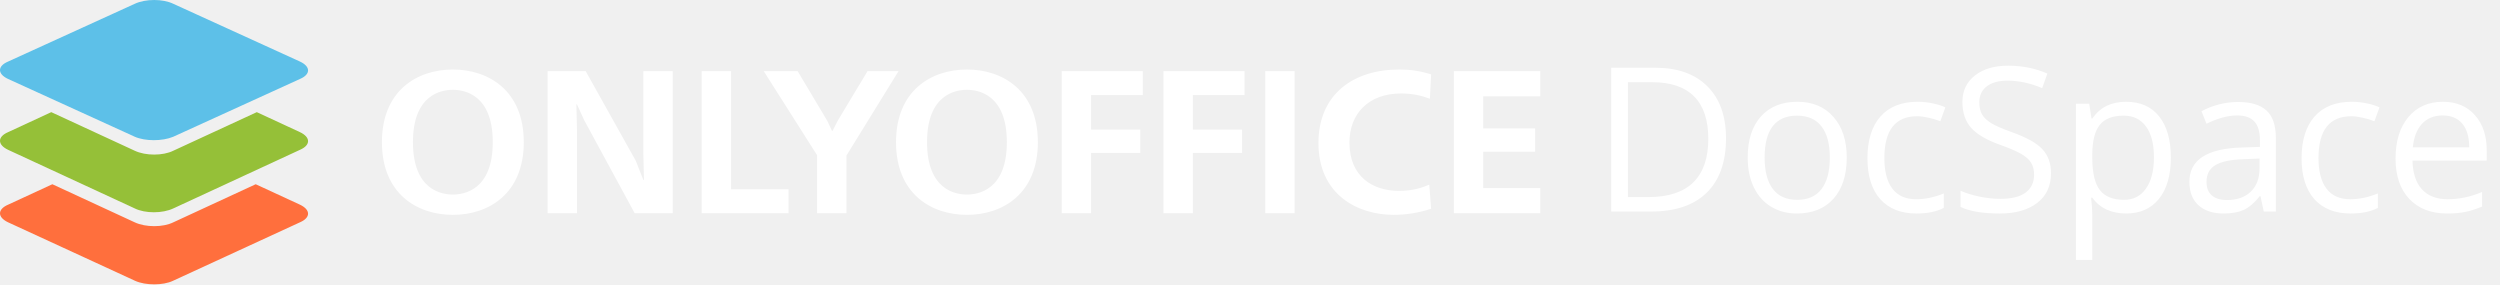
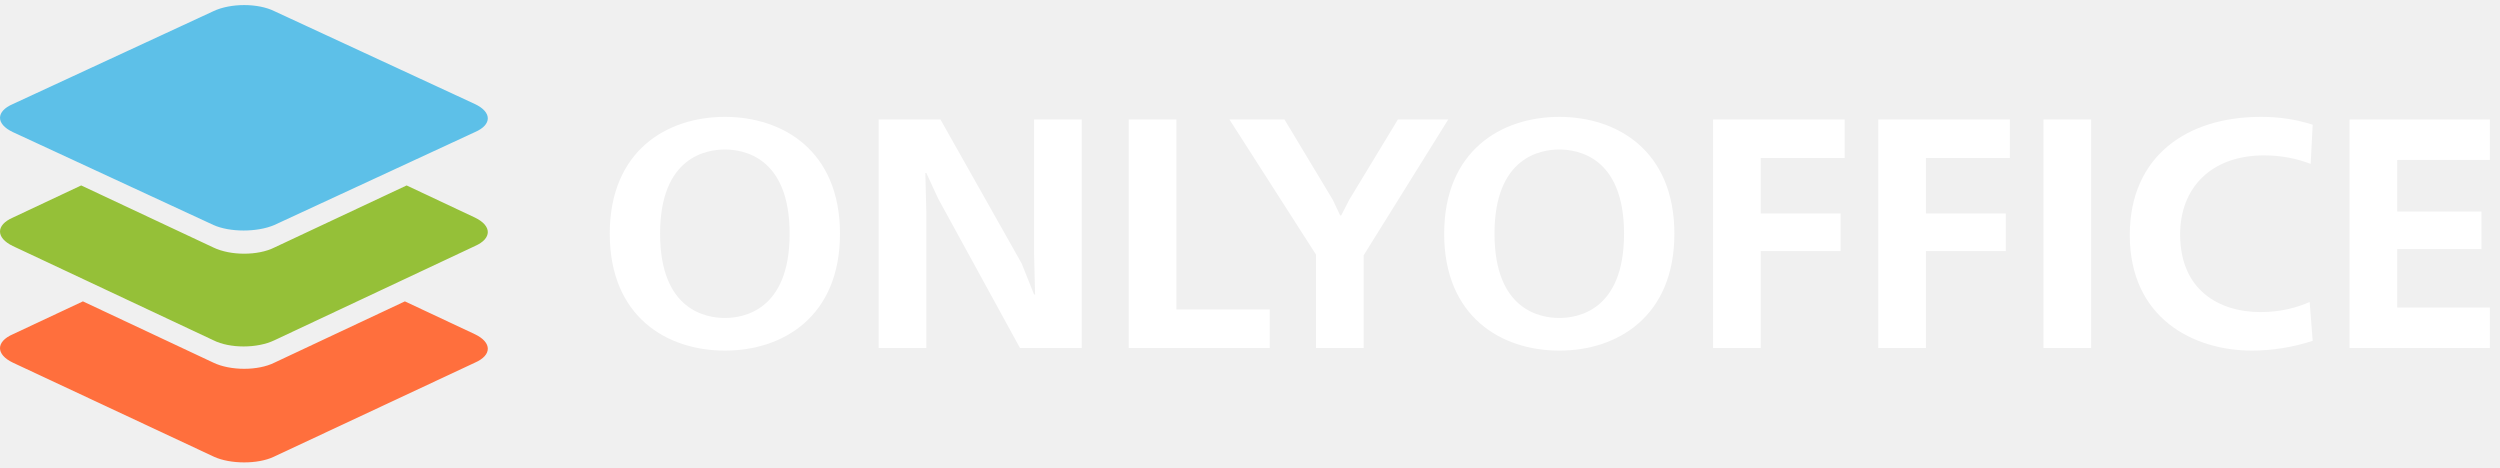
- <svg xmlns="http://www.w3.org/2000/svg" width="211" height="24" viewBox="0 0 211 24" fill="none">
-   <path fill-rule="evenodd" clip-rule="evenodd" d="M11.411 23.705L0.685 18.764C-0.228 18.333 -0.228 17.666 0.685 17.274L4.419 15.549L11.371 18.764C12.285 19.196 13.755 19.196 14.629 18.764L21.581 15.549L25.315 17.274C26.228 17.706 26.228 18.372 25.315 18.764L14.589 23.705C13.755 24.098 12.285 24.098 11.411 23.705Z" fill="#FF6F3D" />
-   <path fill-rule="evenodd" clip-rule="evenodd" d="M11.376 17.592L0.683 12.645C-0.228 12.213 -0.228 11.546 0.683 11.153L4.327 9.465L11.376 12.723C12.287 13.155 13.752 13.155 14.624 12.723L21.673 9.465L25.317 11.153C26.228 11.585 26.228 12.252 25.317 12.645L14.624 17.592C13.713 18.023 12.248 18.023 11.376 17.592Z" fill="#95C038" />
-   <path fill-rule="evenodd" clip-rule="evenodd" d="M11.376 11.541L0.683 6.665C-0.228 6.24 -0.228 5.582 0.683 5.195L11.376 0.319C12.287 -0.106 13.752 -0.106 14.624 0.319L25.317 5.195C26.228 5.62 26.228 6.278 25.317 6.665L14.624 11.541C13.713 11.928 12.248 11.928 11.376 11.541Z" fill="#5DC0E8" />
-   <path fill-rule="evenodd" clip-rule="evenodd" d="M171.944 17.123C172.718 16.526 173.106 15.693 173.106 14.625C173.106 13.795 172.865 13.12 172.384 12.6C171.908 12.079 171.033 11.592 169.76 11.139C169.002 10.867 168.438 10.621 168.067 10.4C167.702 10.173 167.442 9.927 167.287 9.661C167.132 9.39 167.054 9.044 167.054 8.624C167.054 8.054 167.265 7.608 167.685 7.287C168.106 6.966 168.69 6.806 169.437 6.806C170.383 6.806 171.357 7.016 172.359 7.437L172.799 6.208C171.786 5.765 170.676 5.544 169.47 5.544C168.313 5.544 167.384 5.821 166.681 6.374C165.978 6.927 165.627 7.672 165.627 8.607C165.627 9.498 165.867 10.22 166.349 10.773C166.836 11.327 167.644 11.806 168.773 12.21C169.581 12.497 170.181 12.755 170.574 12.981C170.972 13.208 171.255 13.457 171.421 13.729C171.592 13.994 171.678 14.337 171.678 14.758C171.678 15.394 171.44 15.892 170.964 16.252C170.488 16.606 169.78 16.783 168.839 16.783C168.264 16.783 167.683 16.722 167.096 16.601C166.509 16.479 165.967 16.313 165.469 16.102V17.464C166.244 17.835 167.351 18.02 168.789 18.02C170.117 18.02 171.169 17.721 171.944 17.123ZM144.04 16.269C145.13 15.206 145.675 13.673 145.675 11.67C145.675 9.794 145.152 8.333 144.106 7.287C143.061 6.241 141.594 5.718 139.707 5.718H135.988V17.854H139.35C141.392 17.854 142.955 17.326 144.04 16.269ZM142.986 8.142C143.783 8.944 144.181 10.137 144.181 11.72C144.181 13.341 143.758 14.567 142.911 15.397C142.064 16.221 140.8 16.634 139.118 16.634H137.399V6.938H139.45C141.016 6.938 142.194 7.34 142.986 8.142ZM154.744 16.775C155.491 15.939 155.865 14.78 155.865 13.297C155.865 11.852 155.488 10.707 154.736 9.86C153.989 9.014 152.979 8.59 151.706 8.59C150.389 8.59 149.36 9.005 148.618 9.835C147.877 10.66 147.506 11.814 147.506 13.297C147.506 14.254 147.677 15.09 148.02 15.804C148.364 16.518 148.851 17.065 149.481 17.447C150.112 17.829 150.834 18.02 151.648 18.02C152.965 18.02 153.997 17.605 154.744 16.775ZM149.631 15.953C149.166 15.344 148.934 14.459 148.934 13.297C148.934 12.124 149.163 11.241 149.622 10.649C150.082 10.057 150.762 9.761 151.664 9.761C152.578 9.761 153.267 10.062 153.731 10.665C154.202 11.263 154.437 12.14 154.437 13.297C154.437 14.464 154.202 15.353 153.731 15.961C153.267 16.565 152.583 16.866 151.681 16.866C150.779 16.866 150.096 16.562 149.631 15.953ZM161.754 18.02C160.437 18.02 159.416 17.616 158.691 16.808C157.972 15.995 157.612 14.846 157.612 13.363C157.612 11.841 157.977 10.665 158.708 9.835C159.444 9.005 160.49 8.59 161.846 8.59C162.283 8.59 162.72 8.637 163.157 8.731C163.594 8.826 163.937 8.936 164.186 9.063L163.763 10.234C163.459 10.112 163.127 10.012 162.767 9.935C162.407 9.852 162.089 9.811 161.812 9.811C159.964 9.811 159.04 10.989 159.04 13.347C159.04 14.464 159.264 15.322 159.712 15.92C160.166 16.518 160.836 16.816 161.721 16.816C162.479 16.816 163.257 16.653 164.054 16.327V17.547C163.445 17.862 162.678 18.02 161.754 18.02ZM179.444 18.02C178.851 18.02 178.309 17.912 177.817 17.696C177.33 17.475 176.92 17.137 176.588 16.684H176.488C176.555 17.215 176.588 17.718 176.588 18.194V21.938H175.21V8.756H176.331L176.522 10.002H176.588C176.942 9.503 177.355 9.144 177.825 8.922C178.295 8.701 178.835 8.59 179.444 8.59C180.65 8.59 181.58 9.003 182.233 9.827C182.891 10.652 183.22 11.808 183.22 13.297C183.22 14.791 182.886 15.953 182.216 16.783C181.552 17.608 180.628 18.02 179.444 18.02ZM179.244 9.761C178.315 9.761 177.642 10.018 177.227 10.533C176.812 11.047 176.599 11.866 176.588 12.99V13.297C176.588 14.575 176.801 15.491 177.227 16.044C177.653 16.592 178.337 16.866 179.278 16.866C180.063 16.866 180.678 16.548 181.12 15.912C181.569 15.275 181.793 14.398 181.793 13.28C181.793 12.146 181.569 11.277 181.12 10.674C180.678 10.065 180.052 9.761 179.244 9.761ZM190.787 16.559L191.061 17.854H192.082V11.645C192.082 10.582 191.819 9.811 191.293 9.329C190.773 8.848 189.97 8.607 188.886 8.607C188.349 8.607 187.812 8.676 187.275 8.814C186.744 8.953 186.254 9.144 185.806 9.387L186.23 10.441C187.187 9.977 188.045 9.744 188.803 9.744C189.478 9.744 189.968 9.916 190.272 10.259C190.582 10.596 190.737 11.122 190.737 11.836V12.4L189.193 12.45C186.254 12.539 184.785 13.502 184.785 15.339C184.785 16.197 185.04 16.858 185.549 17.323C186.064 17.788 186.772 18.02 187.674 18.02C188.349 18.02 188.911 17.92 189.359 17.721C189.813 17.516 190.267 17.129 190.72 16.559H190.787ZM189.965 16.177C189.478 16.648 188.806 16.883 187.948 16.883C187.406 16.883 186.982 16.753 186.678 16.493C186.379 16.233 186.23 15.854 186.23 15.355C186.23 14.719 186.47 14.252 186.952 13.953C187.439 13.648 188.23 13.477 189.326 13.438L190.704 13.38V14.202C190.704 15.048 190.457 15.707 189.965 16.177ZM198.395 18.02C197.077 18.02 196.057 17.616 195.332 16.808C194.612 15.995 194.252 14.846 194.252 13.363C194.252 11.841 194.618 10.665 195.348 9.835C196.084 9.005 197.13 8.59 198.486 8.59C198.923 8.59 199.36 8.637 199.797 8.731C200.235 8.826 200.578 8.936 200.827 9.063L200.403 10.234C200.099 10.112 199.767 10.012 199.407 9.935C199.048 9.852 198.729 9.811 198.453 9.811C196.604 9.811 195.68 10.989 195.68 13.347C195.68 14.464 195.904 15.322 196.353 15.92C196.806 16.518 197.476 16.816 198.361 16.816C199.119 16.816 199.897 16.653 200.694 16.327V17.547C200.085 17.862 199.319 18.02 198.395 18.02ZM203.346 16.791C204.126 17.61 205.189 18.02 206.534 18.02C207.148 18.02 207.671 17.973 208.102 17.879C208.54 17.79 209.002 17.641 209.489 17.431V16.202C208.531 16.612 207.563 16.816 206.583 16.816C205.654 16.816 204.932 16.54 204.417 15.986C203.908 15.433 203.639 14.622 203.612 13.554H209.879V12.683C209.879 11.454 209.547 10.466 208.883 9.719C208.219 8.967 207.317 8.59 206.177 8.59C204.959 8.59 203.988 9.022 203.263 9.885C202.544 10.748 202.184 11.913 202.184 13.38C202.184 14.835 202.571 15.973 203.346 16.791ZM204.409 10.458C204.846 9.982 205.43 9.744 206.16 9.744C206.88 9.744 207.433 9.977 207.82 10.441C208.208 10.901 208.401 11.565 208.401 12.434H203.645C203.722 11.592 203.977 10.934 204.409 10.458ZM32.235 12C32.235 7.648 35.202 5.867 38.221 5.867C41.24 5.867 44.207 7.648 44.207 12C44.207 16.352 41.24 18.133 38.221 18.133C35.202 18.133 32.235 16.352 32.235 12ZM41.589 12C41.589 7.94 39.146 7.58 38.221 7.58C37.296 7.58 34.853 7.94 34.853 12C34.853 16.06 37.296 16.42 38.221 16.42C39.146 16.42 41.589 16.06 41.589 12ZM48.698 17.996H46.22V6.004H49.431L53.654 13.559L54.3 15.187H54.352L54.3 13.062V6.004H56.778V17.996H53.567L49.309 10.15L48.698 8.813H48.646L48.698 10.938V17.996ZM59.223 17.996H66.553V15.975H61.701V6.004H59.223V17.996ZM68.961 13.097L64.459 6.004H67.32L69.834 10.218L70.217 11.041H70.27L70.689 10.218L73.219 6.004H75.837L71.439 13.131V17.996H68.961V13.097ZM81.61 5.867C78.591 5.867 75.624 7.648 75.624 12C75.624 16.352 78.591 18.133 81.61 18.133C84.629 18.133 87.596 16.352 87.596 12C87.596 7.648 84.629 5.867 81.61 5.867ZM81.61 7.58C82.535 7.58 84.978 7.94 84.978 12C84.978 16.06 82.535 16.42 81.61 16.42C80.685 16.42 78.242 16.06 78.242 12C78.242 7.94 80.685 7.58 81.61 7.58ZM92.087 17.996H89.609V6.004H96.45V8.025H92.087V10.938H96.241V12.908H92.087V17.996ZM98.198 17.996H100.677V12.908H104.83V10.938H100.677V8.025H105.039V6.004H98.198V17.996ZM109.266 17.996H106.788V6.004H109.266V17.996ZM120.63 15.581C120.02 15.855 119.164 16.112 118.083 16.112C115.884 16.112 113.894 14.93 113.894 12.034C113.894 9.584 115.517 7.888 118.257 7.888C119.182 7.888 119.967 8.06 120.683 8.334L120.787 6.278C119.863 5.987 119.042 5.867 118.083 5.867C114.243 5.867 111.277 7.94 111.277 12.069C111.277 16.437 114.592 18.133 117.629 18.133C118.606 18.133 119.705 17.979 120.787 17.619L120.63 15.581ZM130 17.996H122.705V6.004H130V8.128H125.183V10.835H129.563V12.805H125.183V15.872H130V17.996Z" fill="white" />
+ <svg xmlns="http://www.w3.org/2000/svg" width="246" height="46" viewBox="0 0 246 46" fill="none">
+   <path fill-rule="evenodd" clip-rule="evenodd" d="M21.067 44.949L1.265 35.684C-0.422 34.875 -0.422 33.625 1.265 32.89L8.159 29.655L20.993 35.684C22.68 36.493 25.393 36.493 27.007 35.684L39.841 29.655L46.735 32.89C48.422 33.699 48.422 34.949 46.735 35.684L26.933 44.949C25.393 45.684 22.68 45.684 21.067 44.949Z" fill="#FF6F3D" />
+   <path fill-rule="evenodd" clip-rule="evenodd" d="M21.002 33.484L1.261 24.209C-0.42 23.399 -0.42 22.148 1.261 21.412L7.988 18.247L21.002 24.356C22.684 25.166 25.389 25.166 26.998 24.356L40.012 18.247L46.739 21.412C48.42 22.221 48.42 23.473 46.739 24.209L26.998 33.484C25.316 34.294 22.611 34.294 21.002 33.484Z" fill="#95C038" />
+   <path fill-rule="evenodd" clip-rule="evenodd" d="M21.002 22.139L1.261 12.997C-0.42 12.199 -0.42 10.966 1.261 10.24L21.002 1.099C22.684 0.3 25.389 0.3 26.998 1.099L46.739 10.24C48.42 11.038 48.42 12.272 46.739 12.997L26.998 22.139C25.316 22.864 22.611 22.864 21.002 22.139Z" fill="#5DC0E8" />
+   <path d="M71.327 11.5C65.614 11.5 60 14.841 60 23C60 31.159 65.614 34.5 71.327 34.5C77.04 34.5 82.654 31.159 82.654 23C82.654 14.841 77.04 11.5 71.327 11.5ZM71.327 14.712C73.077 14.712 77.7 15.387 77.7 23C77.7 30.613 73.077 31.288 71.327 31.288C69.577 31.288 64.953 30.613 64.953 23C64.953 15.387 69.577 14.712 71.327 14.712Z" fill="white" />
+   <path d="M86.463 11.757V34.243H91.153V21.008L91.054 17.025H91.153L92.308 19.531L100.366 34.243H106.442V11.757H101.753V24.992L101.852 28.975H101.753L100.531 25.923L92.54 11.757H86.463Z" fill="white" />
+   <path d="M111.069 11.757V34.243H124.939V30.453H115.759V11.757H111.069Z" fill="white" />
+   <path d="M120.976 11.757L129.496 25.056V34.243H134.185V25.12L142.507 11.757H137.554L132.765 19.659L131.973 21.201H131.874L131.147 19.659L126.392 11.757H120.976Z" fill="white" />
+   <path d="M153.433 11.5C147.72 11.5 142.106 14.841 142.106 23C142.106 31.159 147.72 34.5 153.433 34.5C159.145 34.5 164.759 31.159 164.759 23C164.759 14.841 159.145 11.5 153.433 11.5ZM153.433 14.712C155.183 14.712 159.806 15.387 159.806 23C159.806 30.613 155.183 31.288 153.433 31.288C151.682 31.288 147.059 30.613 147.059 23C147.059 15.387 151.682 14.712 153.433 14.712Z" fill="white" />
+   <path d="M168.569 11.757V34.243H173.258V24.703H181.118V21.008H173.258V15.547H181.514V11.757H168.569Z" fill="white" />
+   <path d="M184.823 11.757V34.243H189.512V24.703H197.371V21.008H189.512V15.547H197.768V11.757H184.823Z" fill="white" />
+   <path d="M201.076 34.243H205.765V11.757H201.076V34.243Z" fill="white" />
+   <path d="M227.271 29.714C226.115 30.228 224.497 30.709 222.449 30.709C218.288 30.709 214.524 28.493 214.524 23.064C214.524 18.471 217.595 15.29 222.779 15.29C224.53 15.29 226.016 15.612 227.37 16.126L227.568 12.271C225.818 11.725 224.266 11.5 222.449 11.5C215.184 11.5 209.57 15.387 209.57 23.128C209.57 31.32 215.845 34.5 221.591 34.5C223.44 34.5 225.52 34.211 227.568 33.536L227.271 29.714Z" fill="white" />
+   <path d="M231.196 11.757V34.243H245V30.26H235.886V24.51H244.174V20.816H235.886V15.74H245V11.757H231.196Z" fill="white" />
</svg>
